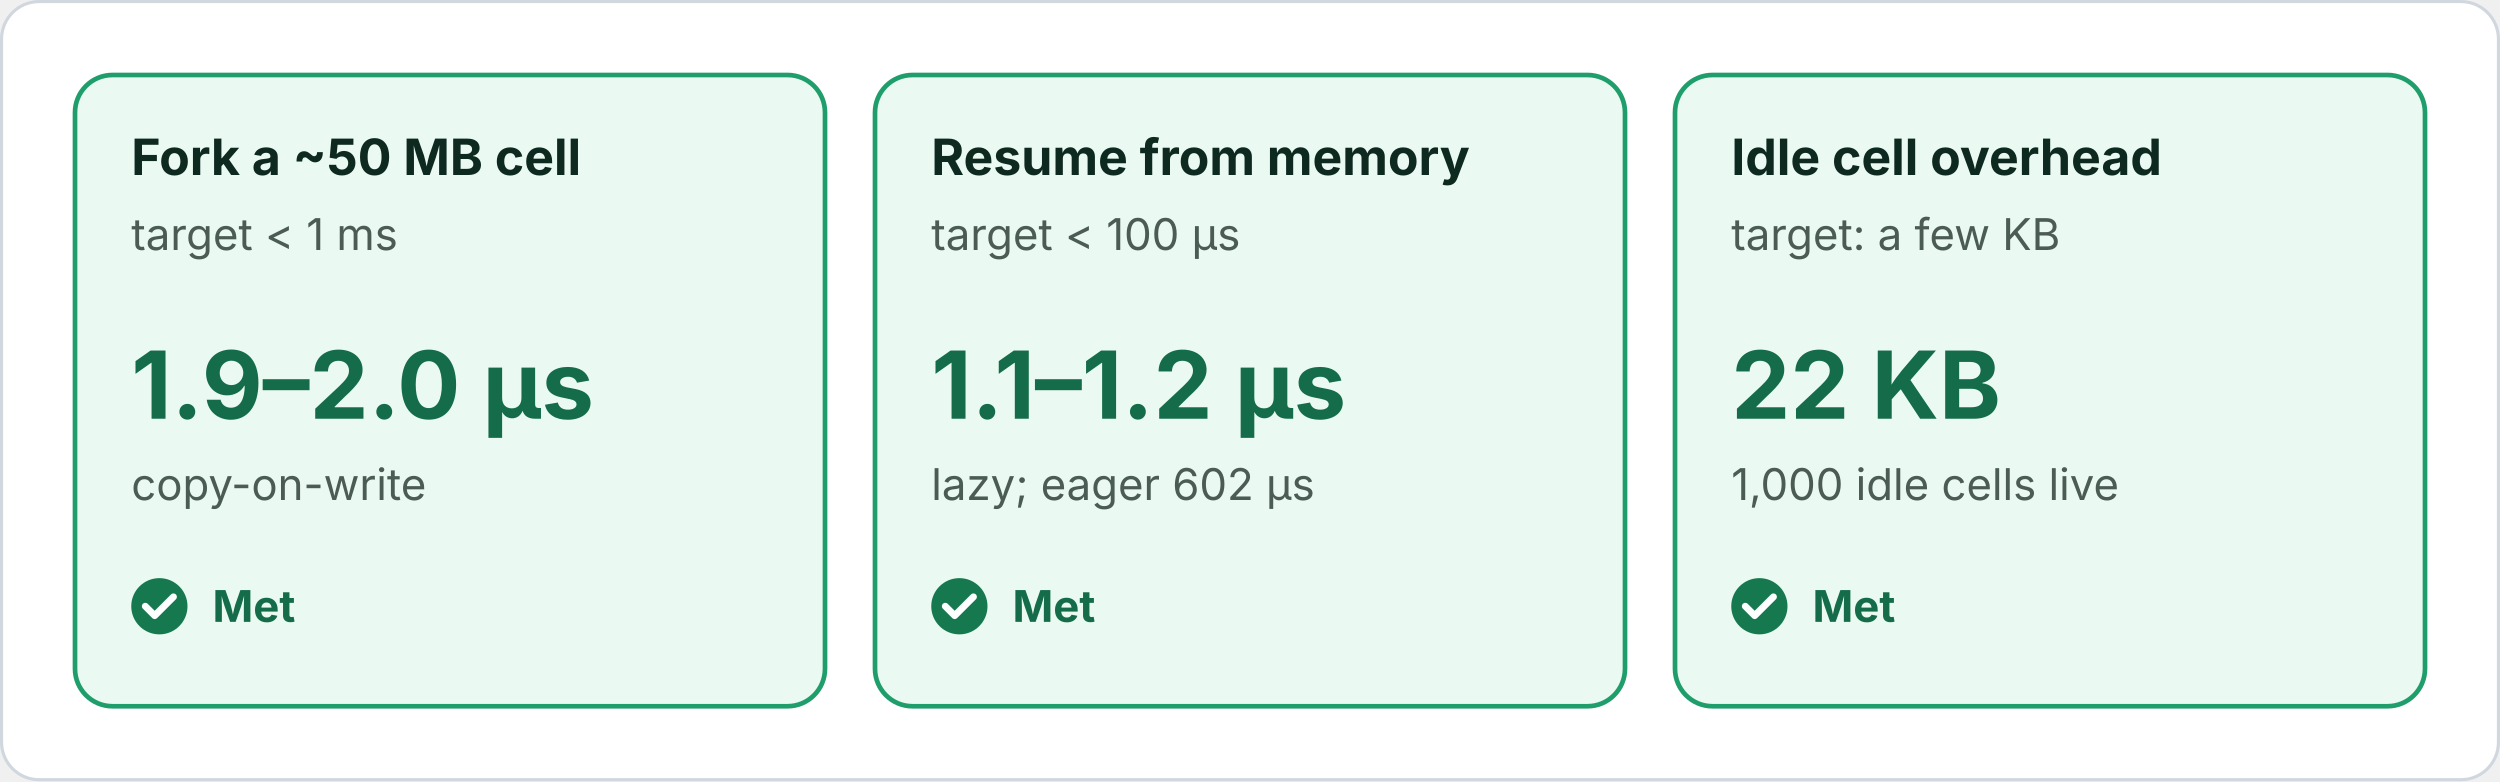
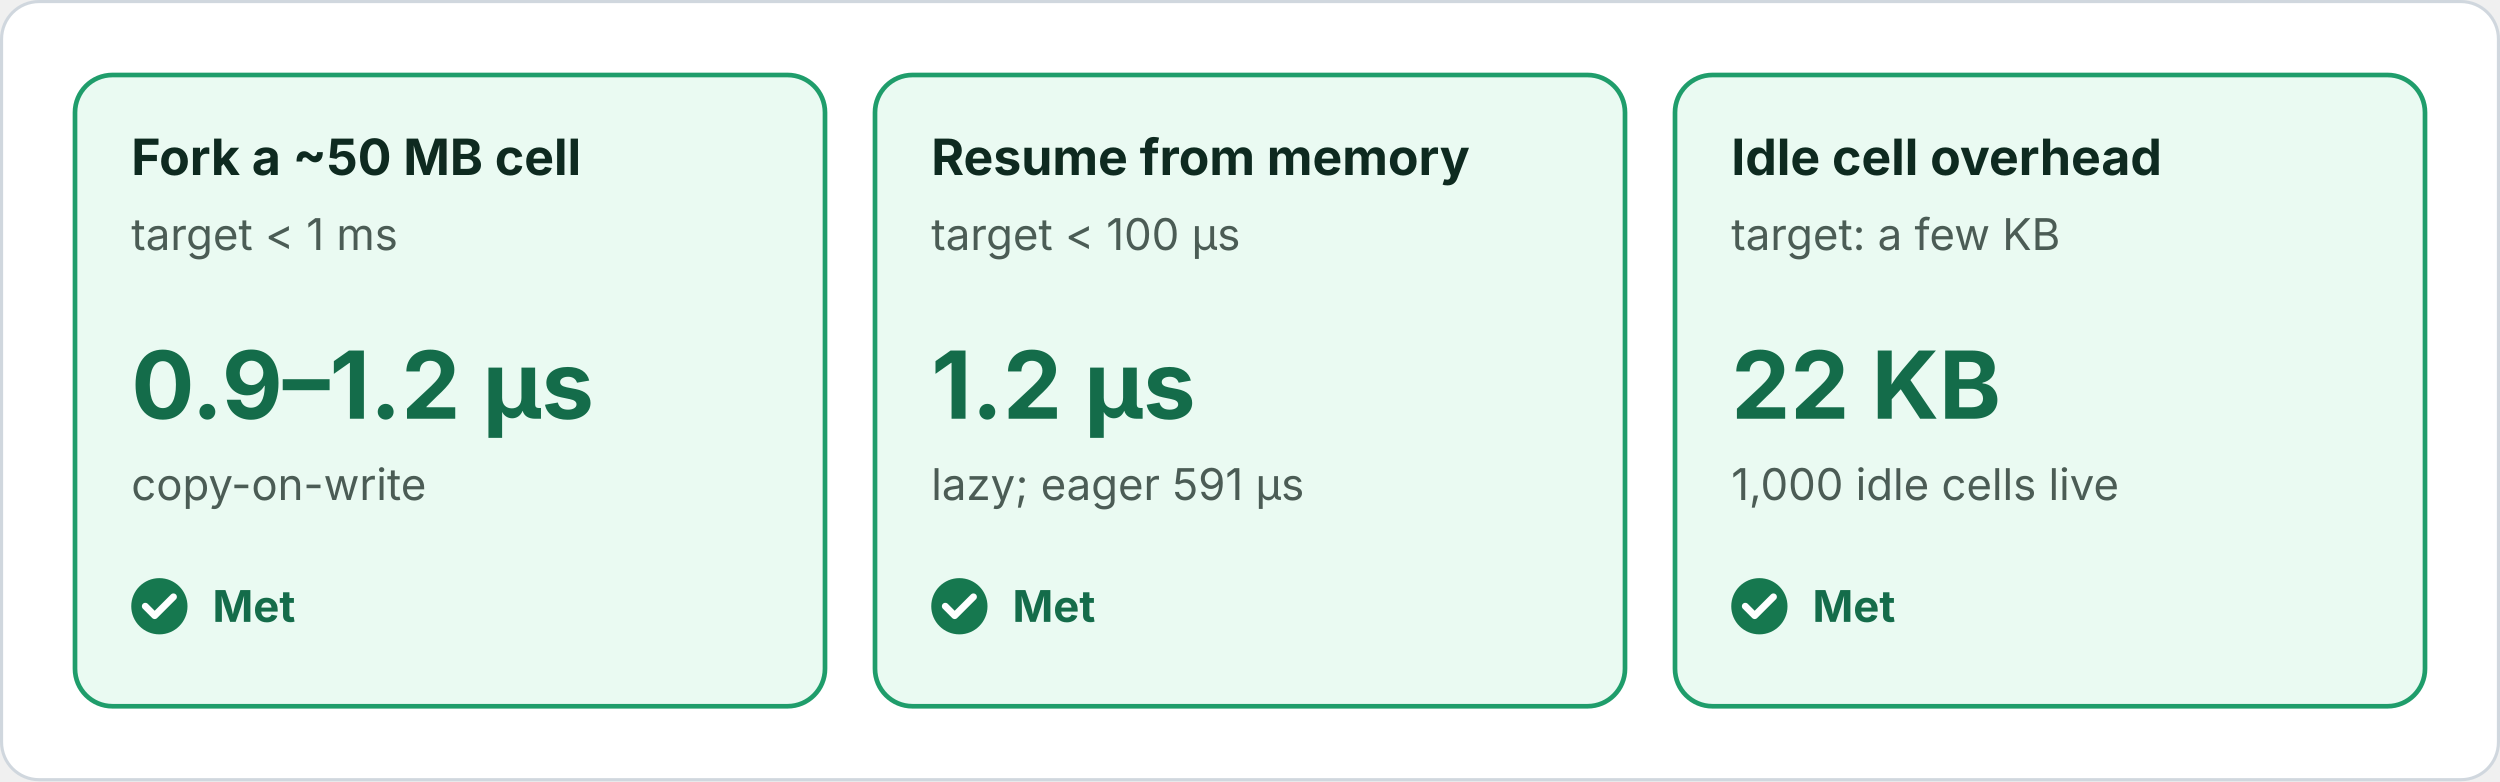
<svg xmlns="http://www.w3.org/2000/svg" viewBox="0 0 800 250" width="800" height="250" role="img" font-family="Inter, -apple-system, Segoe UI, Helvetica, Arial, sans-serif">
  <defs>
    <marker id="a" viewBox="0 0 10 10" refX="10" refY="5" markerWidth="7" markerHeight="7" orient="auto-start-reverse">
      <path d="M0 0L10 5L0 10z" fill="#57706a" />
    </marker>
    <marker id="g" viewBox="0 0 10 10" refX="10" refY="5" markerWidth="7" markerHeight="7" orient="auto-start-reverse">
      <path d="M0 0L10 5L0 10z" fill="#1f9d6b" />
    </marker>
    <marker id="b" viewBox="0 0 10 10" refX="10" refY="5" markerWidth="7" markerHeight="7" orient="auto-start-reverse">
      <path d="M0 0L10 5L0 10z" fill="#0a5cc2" />
    </marker>
    <marker id="o" viewBox="0 0 10 10" refX="10" refY="5" markerWidth="7" markerHeight="7" orient="auto-start-reverse">
      <path d="M0 0L10 5L0 10z" fill="#8a6100" />
    </marker>
    <marker id="r" viewBox="0 0 10 10" refX="10" refY="5" markerWidth="7" markerHeight="7" orient="auto-start-reverse">
      <path d="M0 0L10 5L0 10z" fill="#b42318" />
    </marker>
  </defs>
  <rect class="bg" x="0.5" y="0.5" width="799" height="249" rx="12" fill="#ffffff" stroke="#d0d7de" />
  <rect x="24" y="24" width="240" height="202" rx="12" fill="#eafaf2" stroke="#1f9d6b" stroke-width="1.5" />
  <text x="42" y="56" font-size="16" fill="#0e2a20" font-weight="700">Fork a ~50 MB cell</text>
  <text x="42" y="80" font-size="14" fill="#4b5c55">target &lt; 1 ms</text>
-   <text x="42" y="134" font-size="30" fill="#146c4a" font-weight="700">1.9–2.0 µs</text>
+   <text x="42" y="134" font-size="30" fill="#146c4a" font-weight="700">0.9–1.2 µs</text>
  <text x="42" y="160" font-size="14" fill="#4b5c55">copy-on-write</text>
  <circle cx="51" cy="194" r="9" fill="#16784f" />
  <path d="M46.5 194l3 3l6-6" fill="none" stroke="#ffffff" stroke-width="2.2" stroke-linecap="round" stroke-linejoin="round" />
  <text x="68" y="199" font-size="14" fill="#146c4a" font-weight="700">Met</text>
  <rect x="280" y="24" width="240" height="202" rx="12" fill="#eafaf2" stroke="#1f9d6b" stroke-width="1.5" />
  <text x="298" y="56" font-size="16" fill="#0e2a20" font-weight="700">Resume from memory</text>
  <text x="298" y="80" font-size="14" fill="#4b5c55">target &lt; 100 µs</text>
-   <text x="298" y="134" font-size="30" fill="#146c4a" font-weight="700">1.1–1.2 µs</text>
-   <text x="298" y="160" font-size="14" fill="#4b5c55">lazy; eager 602 µs</text>
+   <text x="298" y="134" font-size="30" fill="#146c4a" font-weight="700">1.2 µs</text>
+   <text x="298" y="160" font-size="14" fill="#4b5c55">lazy; eager 591 µs</text>
  <circle cx="307" cy="194" r="9" fill="#16784f" />
  <path d="M302.5 194l3 3l6-6" fill="none" stroke="#ffffff" stroke-width="2.2" stroke-linecap="round" stroke-linejoin="round" />
  <text x="324" y="199" font-size="14" fill="#146c4a" font-weight="700">Met</text>
  <rect x="536" y="24" width="240" height="202" rx="12" fill="#eafaf2" stroke="#1f9d6b" stroke-width="1.5" />
  <text x="554" y="56" font-size="16" fill="#0e2a20" font-weight="700">Idle cell overhead</text>
  <text x="554" y="80" font-size="14" fill="#4b5c55">target: a few KB</text>
  <text x="554" y="134" font-size="30" fill="#146c4a" font-weight="700">22 KB</text>
  <text x="554" y="160" font-size="14" fill="#4b5c55">1,000 idle cells live</text>
  <circle cx="563" cy="194" r="9" fill="#16784f" />
  <path d="M558.5 194l3 3l6-6" fill="none" stroke="#ffffff" stroke-width="2.2" stroke-linecap="round" stroke-linejoin="round" />
  <text x="580" y="199" font-size="14" fill="#146c4a" font-weight="700">Met</text>
</svg>
